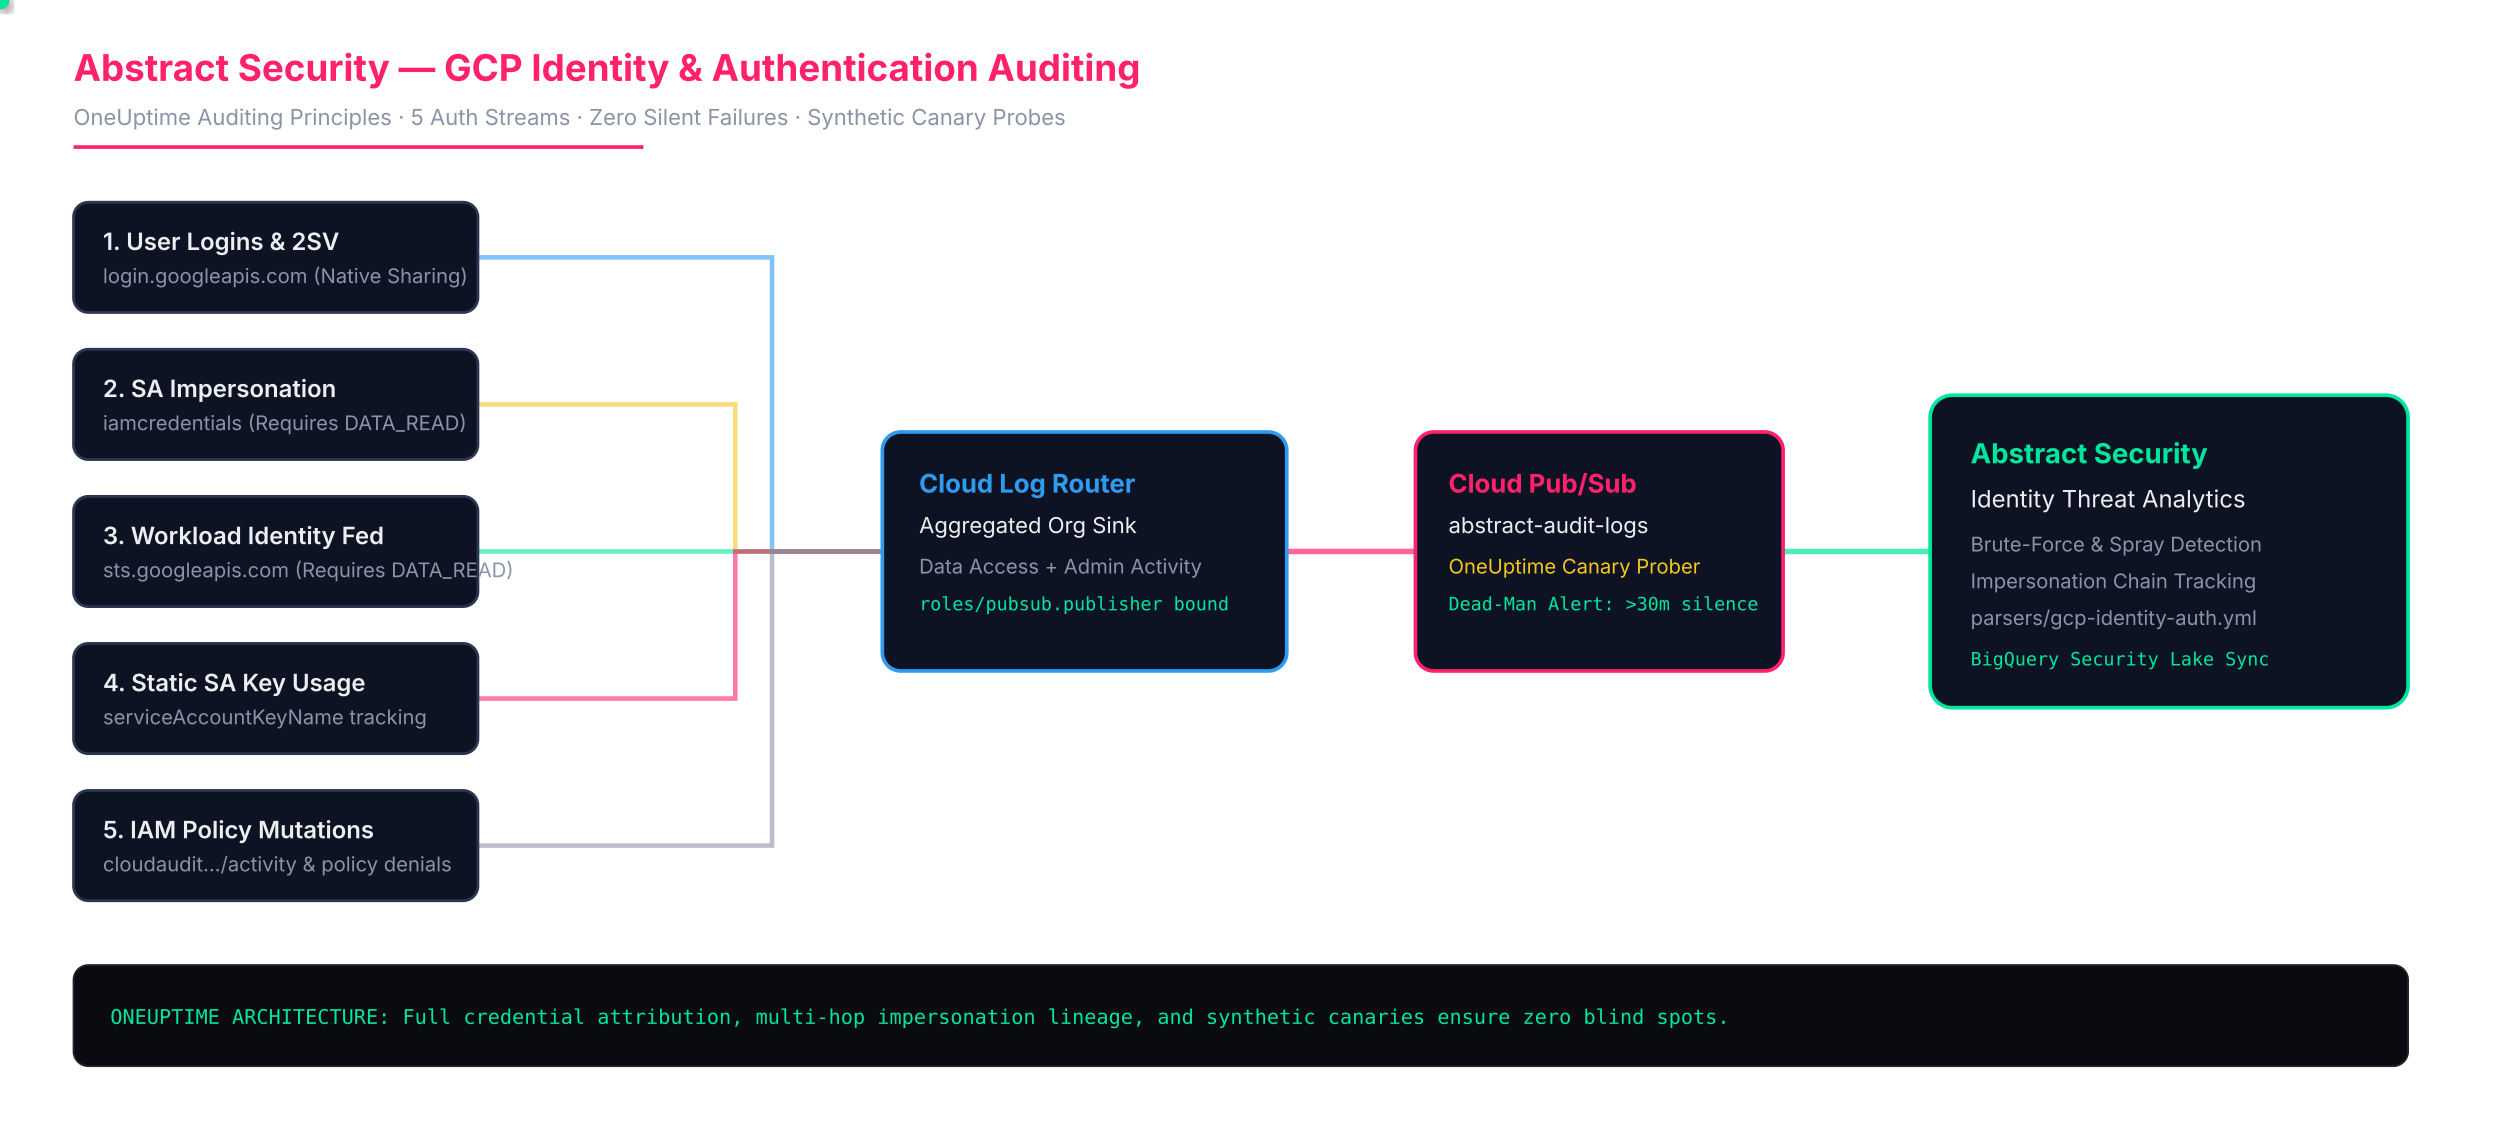
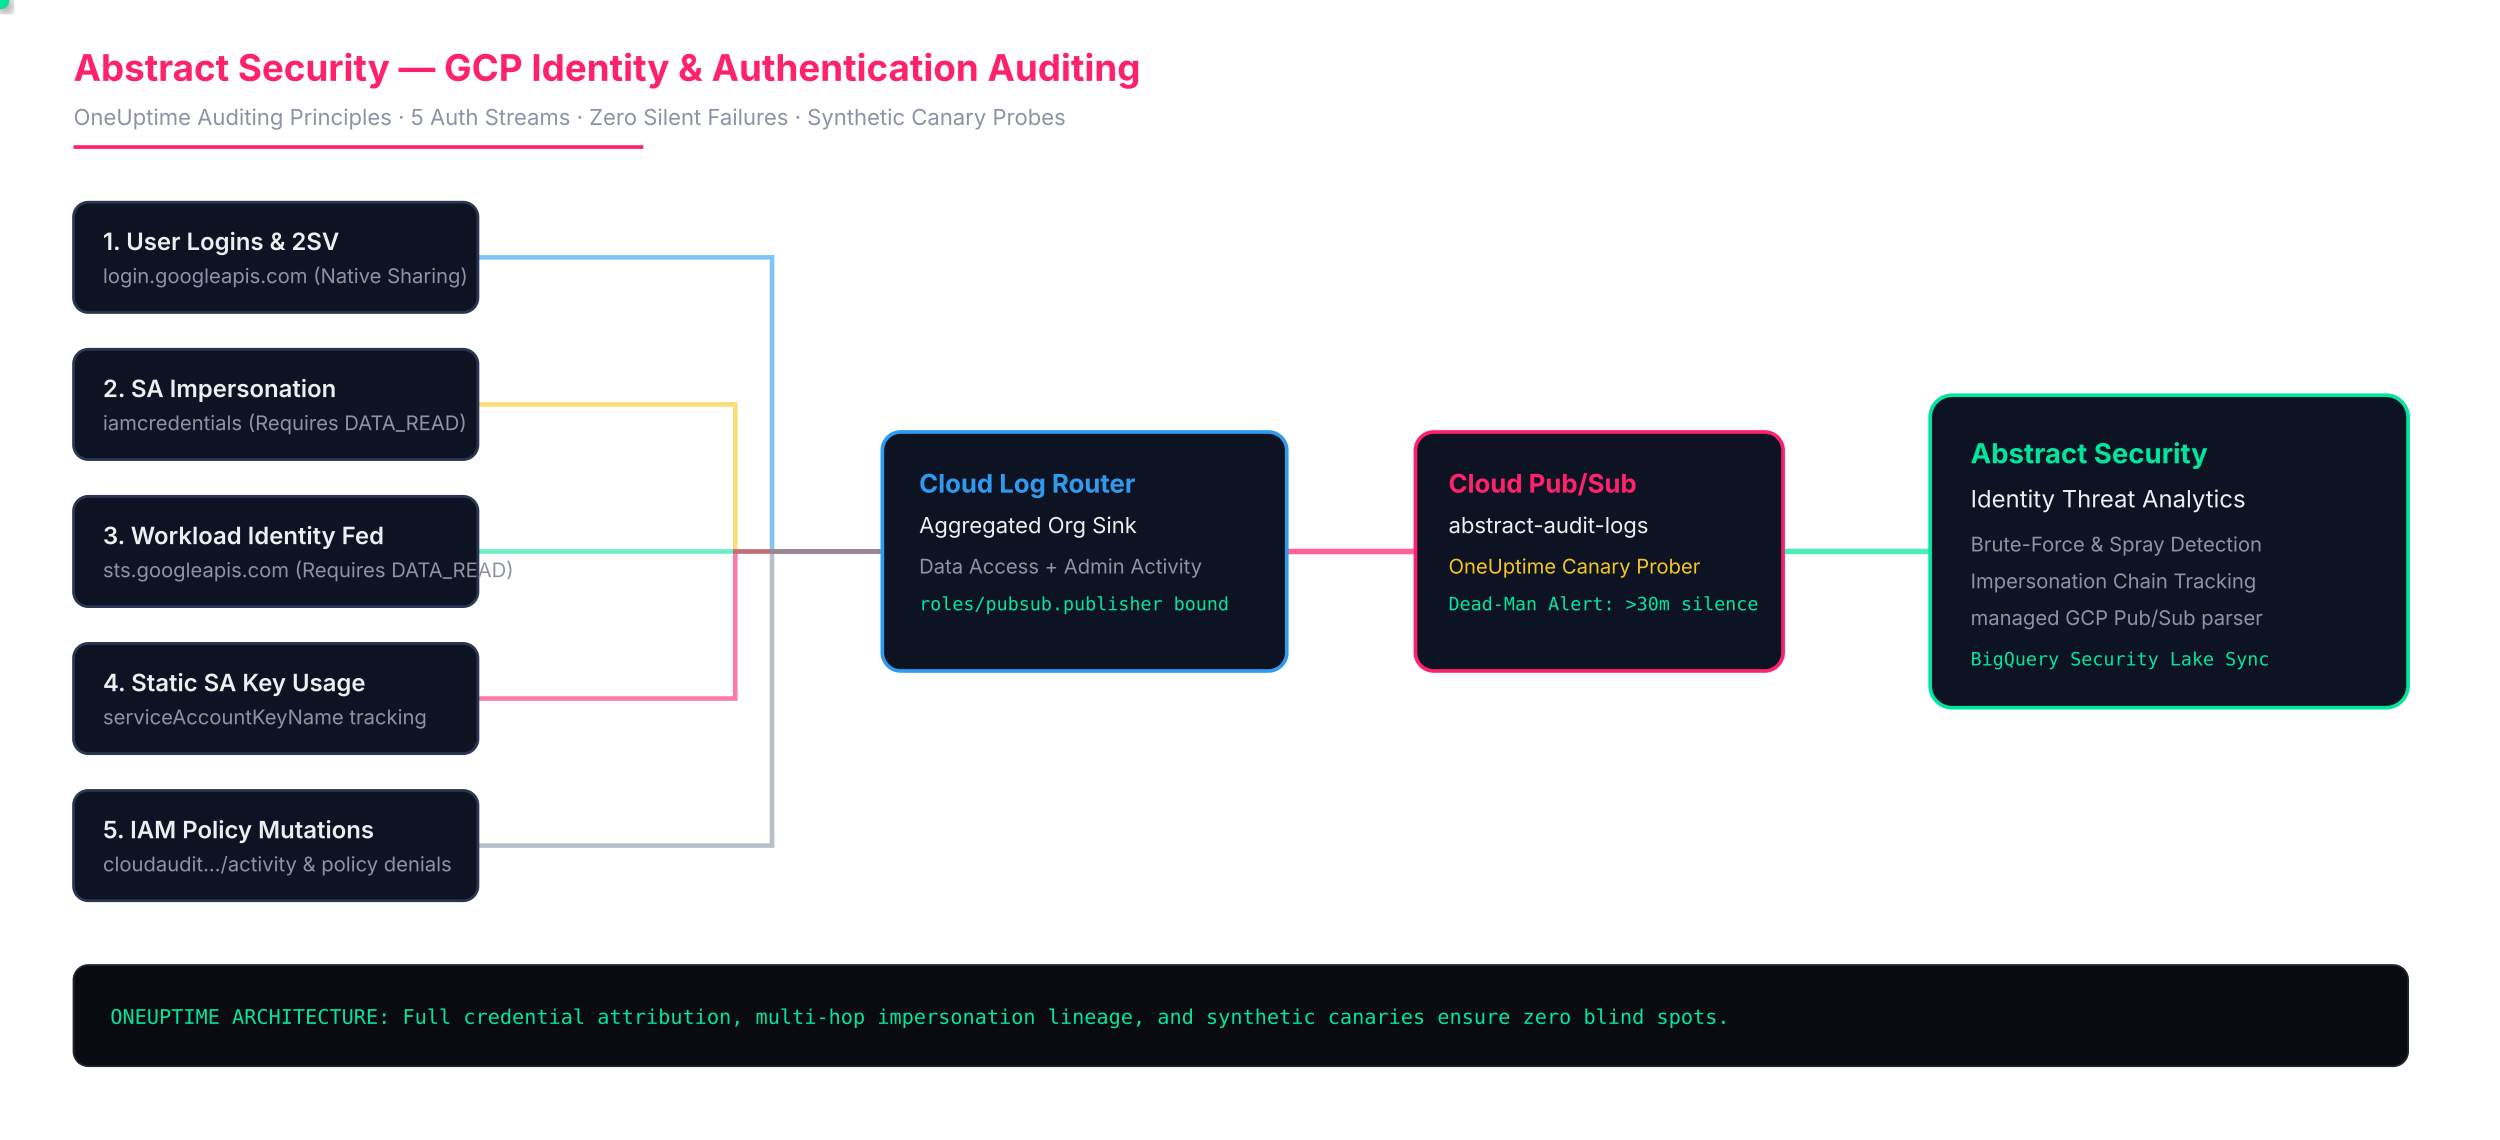
<svg xmlns="http://www.w3.org/2000/svg" viewBox="0 0 1360 620" width="100%" height="auto" style="background:#060608; border-radius:12px; font-family:'Barlow',-apple-system,sans-serif;">
  <defs>
    <filter id="f-glow-id" x="-30%" y="-30%" width="160%" height="160%">
      <feGaussianBlur stdDeviation="3.5" result="blur" />
      <feMerge>
        <feMergeNode in="blur" />
        <feMergeNode in="SourceGraphic" />
      </feMerge>
    </filter>
  </defs>
  <text x="40" y="44" fill="#FF216B" font-size="20" font-weight="700">Abstract Security — GCP Identity &amp; Authentication Auditing</text>
  <text x="40" y="68" fill="#8b93a7" font-size="12">OneUptime Auditing Principles · 5 Auth Streams · Zero Silent Failures · Synthetic Canary Probes</text>
  <line x1="40" y1="80" x2="350" y2="80" stroke="#FF216B" stroke-width="2" />
  <path d="M 260 140 H 420 V 300 H 480" fill="none" stroke="#2E9BF0" stroke-width="2.5" opacity="0.6" />
  <path d="M 260 220 H 400 V 300 H 480" fill="none" stroke="#F5C61E" stroke-width="2.5" opacity="0.6" />
  <path d="M 260 300 H 480" fill="none" stroke="#01e69d" stroke-width="2.5" opacity="0.6" />
  <path d="M 260 380 H 400 V 300 H 480" fill="none" stroke="#FF216B" stroke-width="2.5" opacity="0.6" />
  <path d="M 260 460 H 420 V 300 H 480" fill="none" stroke="#8b93a7" stroke-width="2.5" opacity="0.6" />
  <path d="M 700 300 H 770" fill="none" stroke="#FF216B" stroke-width="3" opacity="0.7" />
  <path d="M 970 300 H 1050" fill="none" stroke="#01e69d" stroke-width="3" opacity="0.7" />
  <circle r="4.5" fill="#2E9BF0" filter="url(#f-glow-id)">
    <animateMotion dur="2.4s" repeatCount="indefinite" path="M 260 140 H 420 V 300 H 480" />
  </circle>
  <circle r="4.5" fill="#F5C61E" filter="url(#f-glow-id)">
    <animateMotion dur="2.4s" repeatCount="indefinite" path="M 260 220 H 400 V 300 H 480" />
  </circle>
  <circle r="4.5" fill="#01e69d" filter="url(#f-glow-id)">
    <animateMotion dur="2.4s" repeatCount="indefinite" path="M 260 300 H 480" />
  </circle>
  <circle r="4.5" fill="#FF216B" filter="url(#f-glow-id)">
    <animateMotion dur="2.4s" repeatCount="indefinite" path="M 260 380 H 400 V 300 H 480" />
  </circle>
  <circle r="4.5" fill="#8b93a7" filter="url(#f-glow-id)">
    <animateMotion dur="2.4s" repeatCount="indefinite" path="M 260 460 H 420 V 300 H 480" />
  </circle>
  <circle r="5" fill="#FF216B" filter="url(#f-glow-id)">
    <animateMotion dur="1.8s" repeatCount="indefinite" path="M 700 300 H 770" />
  </circle>
  <circle r="5" fill="#01e69d" filter="url(#f-glow-id)">
    <animateMotion dur="1.8s" repeatCount="indefinite" path="M 970 300 H 1050" />
  </circle>
  <rect x="40" y="110" width="220" height="60" rx="8" fill="#0d1322" stroke="#2b3752" stroke-width="1.5" />
  <text x="56" y="136" fill="#ECEFF1" font-size="13" font-weight="600">1. User Logins &amp; 2SV</text>
  <text x="56" y="154" fill="#8b93a7" font-size="11">login.googleapis.com (Native Sharing)</text>
  <rect x="40" y="190" width="220" height="60" rx="8" fill="#0d1322" stroke="#2b3752" stroke-width="1.5" />
  <text x="56" y="216" fill="#ECEFF1" font-size="13" font-weight="600">2. SA Impersonation</text>
  <text x="56" y="234" fill="#8b93a7" font-size="11">iamcredentials (Requires DATA_READ)</text>
  <rect x="40" y="270" width="220" height="60" rx="8" fill="#0d1322" stroke="#2b3752" stroke-width="1.5" />
  <text x="56" y="296" fill="#ECEFF1" font-size="13" font-weight="600">3. Workload Identity Fed</text>
  <text x="56" y="314" fill="#8b93a7" font-size="11">sts.googleapis.com (Requires DATA_READ)</text>
  <rect x="40" y="350" width="220" height="60" rx="8" fill="#0d1322" stroke="#2b3752" stroke-width="1.5" />
  <text x="56" y="376" fill="#ECEFF1" font-size="13" font-weight="600">4. Static SA Key Usage</text>
  <text x="56" y="394" fill="#8b93a7" font-size="11">serviceAccountKeyName tracking</text>
  <rect x="40" y="430" width="220" height="60" rx="8" fill="#0d1322" stroke="#2b3752" stroke-width="1.5" />
  <text x="56" y="456" fill="#ECEFF1" font-size="13" font-weight="600">5. IAM Policy Mutations</text>
  <text x="56" y="474" fill="#8b93a7" font-size="11">cloudaudit.../activity &amp; policy denials</text>
  <rect x="480" y="235" width="220" height="130" rx="10" fill="#0d1322" stroke="#2E9BF0" stroke-width="2" />
  <text x="500" y="268" fill="#2E9BF0" font-size="14" font-weight="700">Cloud Log Router</text>
  <text x="500" y="290" fill="#ECEFF1" font-size="12">Aggregated Org Sink</text>
  <text x="500" y="312" fill="#8b93a7" font-size="11">Data Access + Admin Activity</text>
  <text x="500" y="332" fill="#01e69d" font-family="'JetBrains Mono',monospace" font-size="10">roles/pubsub.publisher bound</text>
  <rect x="770" y="235" width="200" height="130" rx="10" fill="#0d1322" stroke="#FF216B" stroke-width="2" />
  <text x="788" y="268" fill="#FF216B" font-size="14" font-weight="700">Cloud Pub/Sub</text>
  <text x="788" y="290" fill="#ECEFF1" font-size="12">abstract-audit-logs</text>
  <text x="788" y="312" fill="#F5C61E" font-size="11">OneUptime Canary Prober</text>
  <text x="788" y="332" fill="#01e69d" font-family="'JetBrains Mono',monospace" font-size="10">Dead-Man Alert: &gt;30m silence</text>
  <rect x="1050" y="215" width="260" height="170" rx="12" fill="#0d1322" stroke="#01e69d" stroke-width="2" />
  <text x="1072" y="252" fill="#01e69d" font-size="15" font-weight="700">Abstract Security</text>
  <text x="1072" y="276" fill="#ECEFF1" font-size="13">Identity Threat Analytics</text>
  <text x="1072" y="300" fill="#8b93a7" font-size="11">Brute-Force &amp; Spray Detection</text>
  <text x="1072" y="320" fill="#8b93a7" font-size="11">Impersonation Chain Tracking</text>
-   <text x="1072" y="340" fill="#8b93a7" font-size="11">parsers/gcp-identity-auth.yml</text>
+   <text x="1072" y="340" fill="#8b93a7" font-size="11">managed GCP Pub/Sub parser</text>
  <text x="1072" y="362" fill="#01e69d" font-family="'JetBrains Mono',monospace" font-size="10">BigQuery Security Lake Sync</text>
  <g transform="translate(40, 525)">
    <rect width="1270" height="55" rx="8" fill="#090b10" stroke="#1f2430" stroke-width="1" />
    <text x="20" y="32" fill="#01e69d" font-family="'JetBrains Mono',monospace" font-size="11">ONEUPTIME ARCHITECTURE: Full credential attribution, multi-hop impersonation lineage, and synthetic canaries ensure zero blind spots.</text>
  </g>
</svg>
